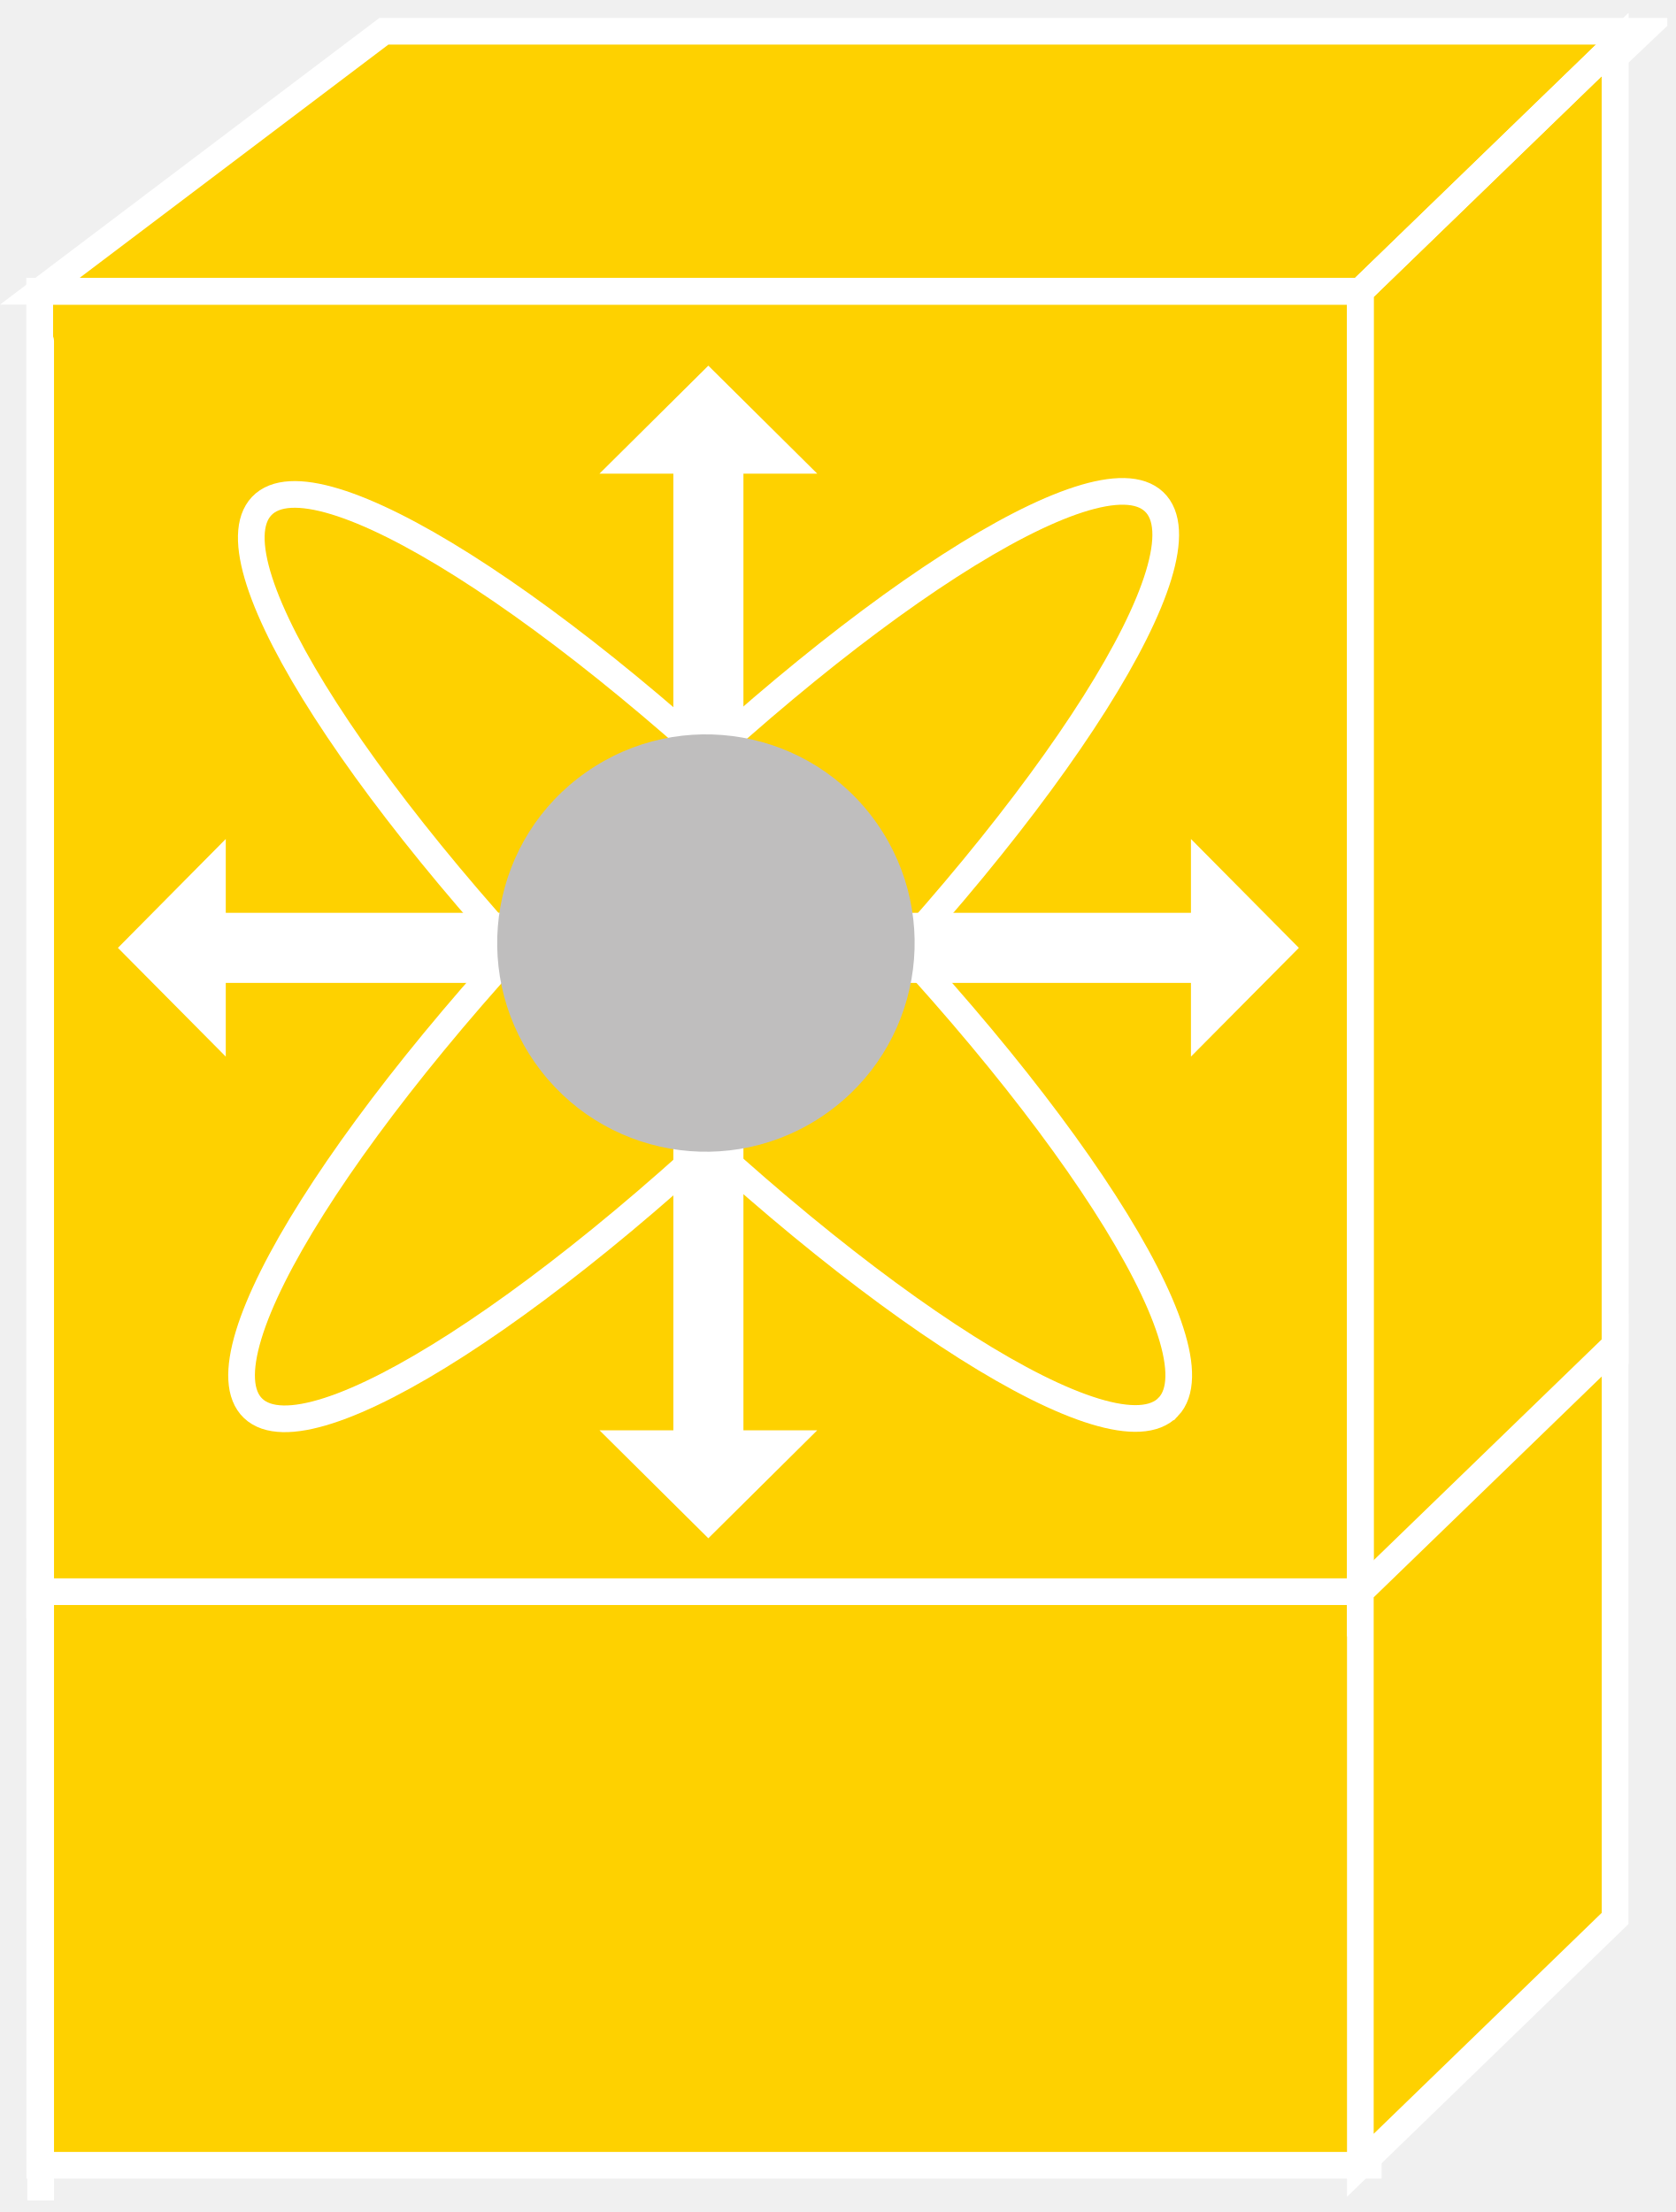
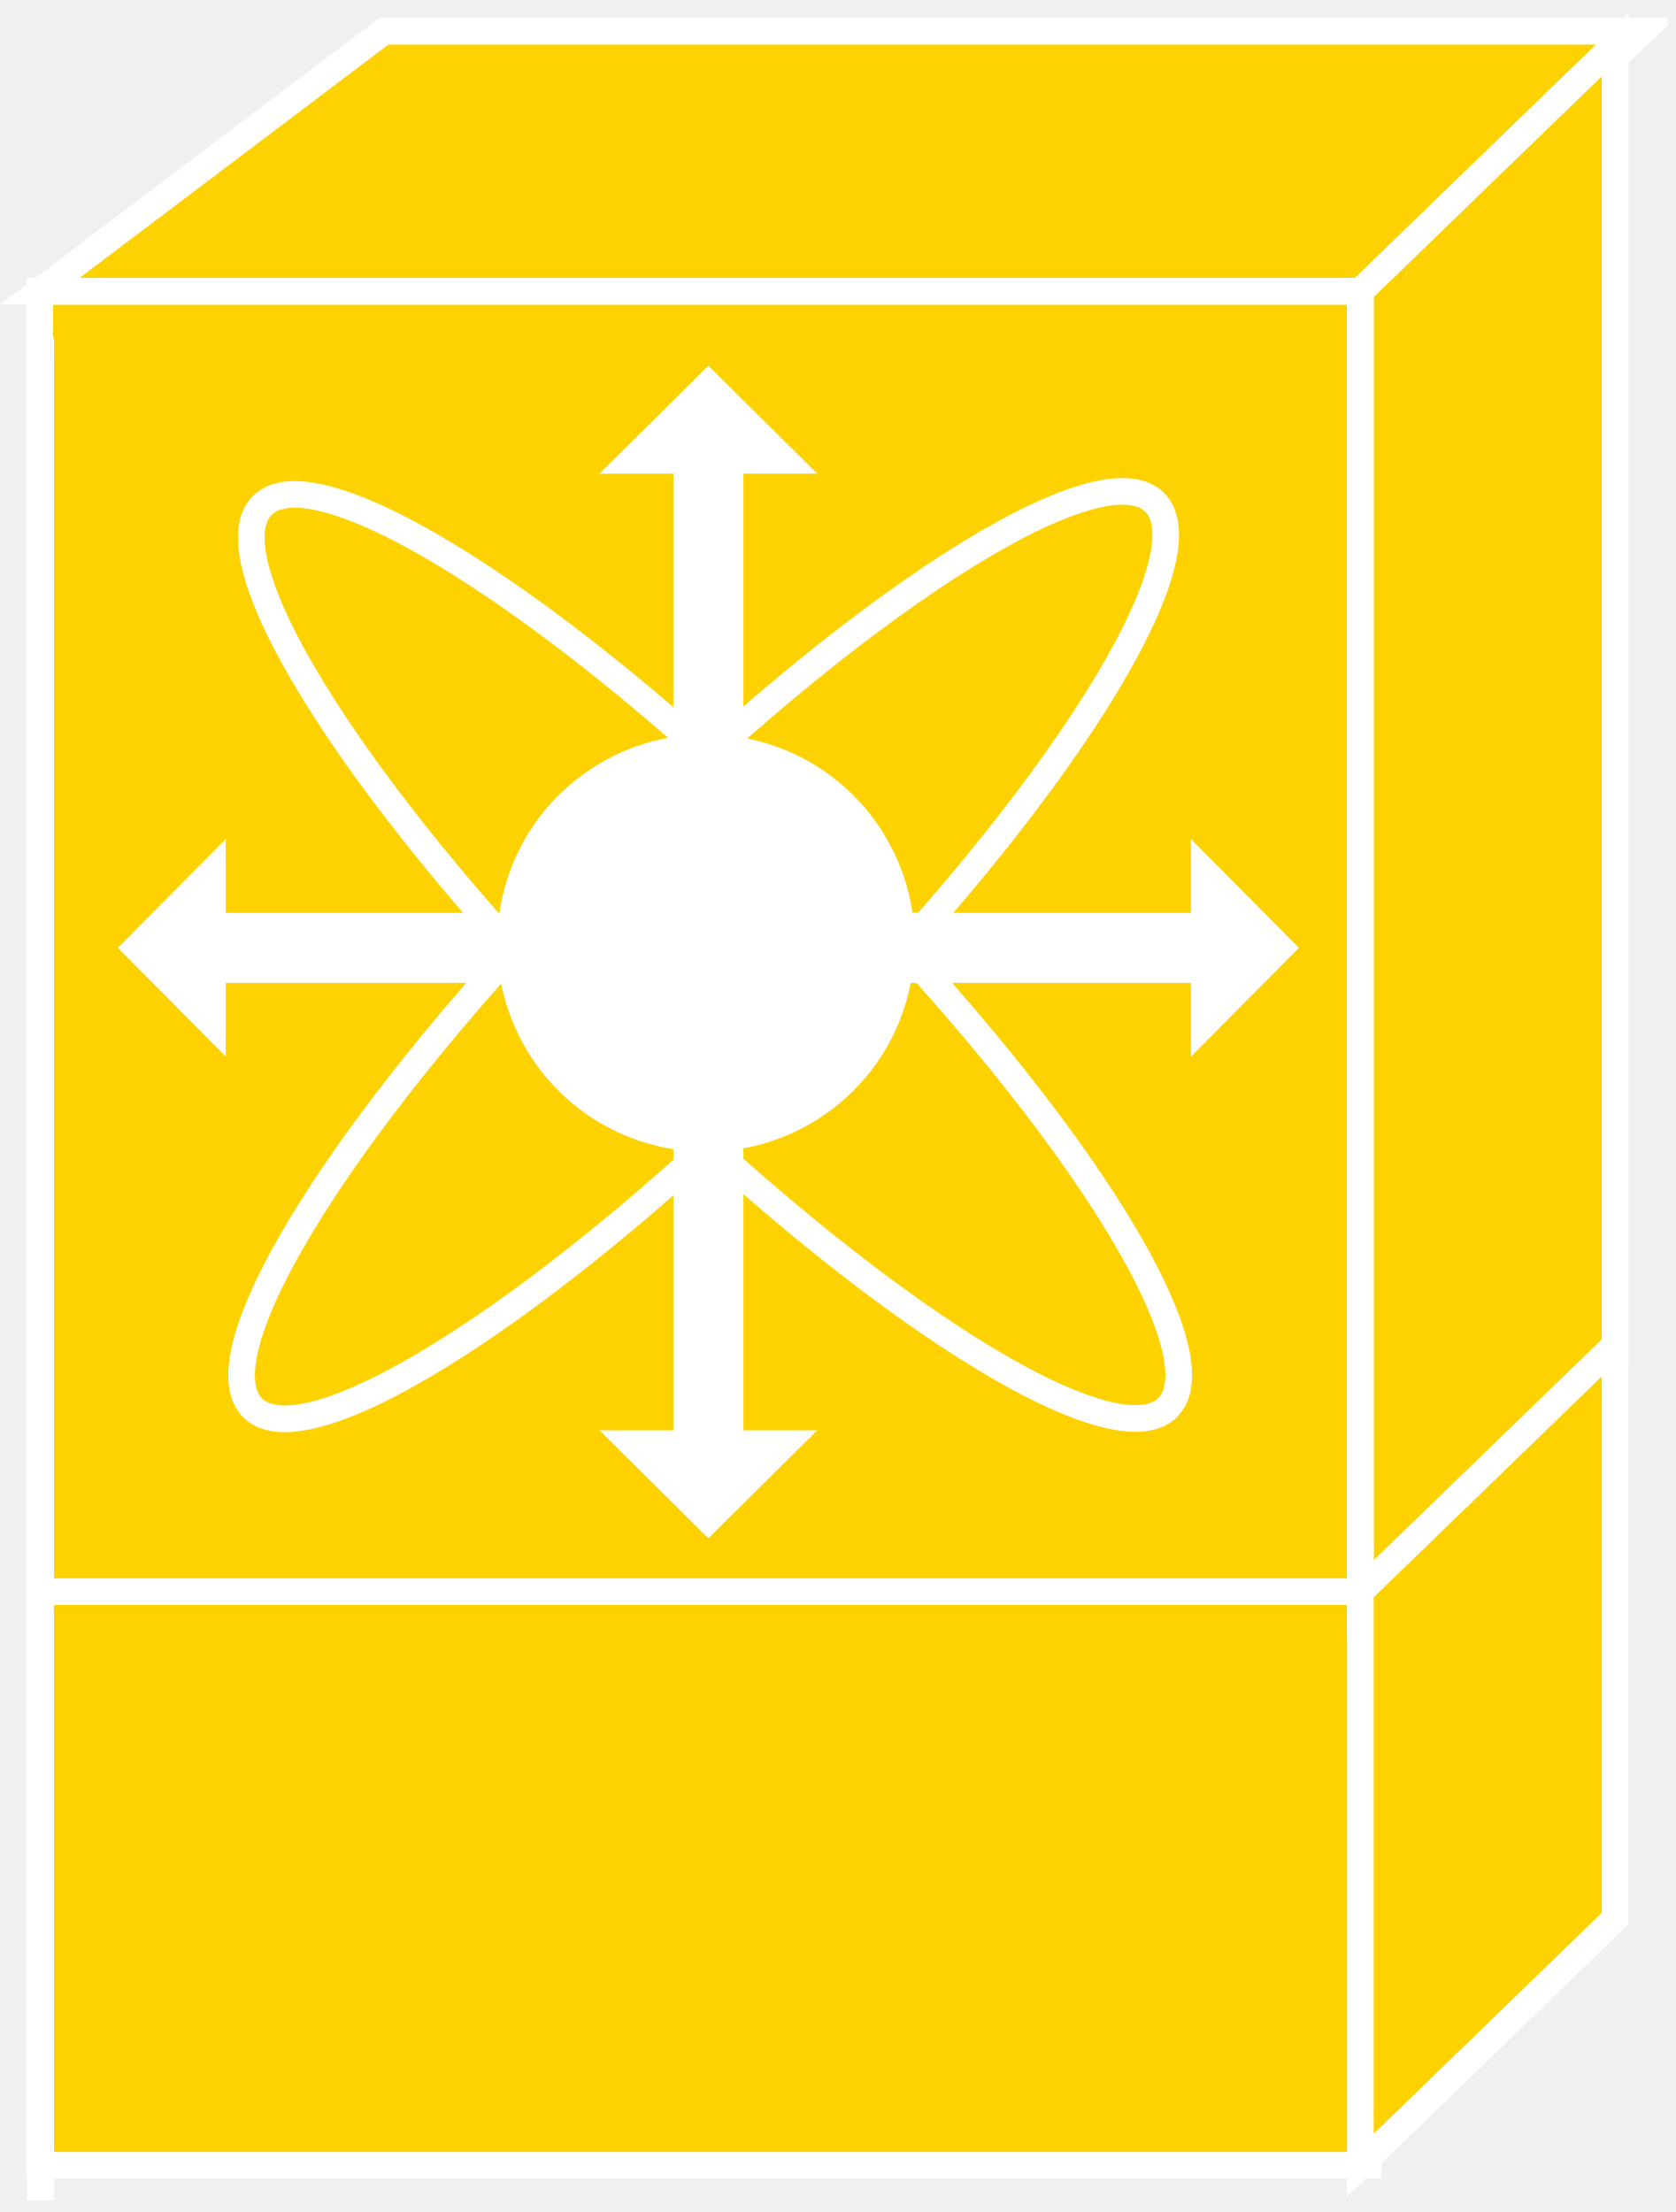
<svg xmlns="http://www.w3.org/2000/svg" viewBox="0 0 33.493 44.227" height="44.227" width="33.493" xml:space="preserve" id="svg2" version="1.1">
  <defs id="defs6">
    <clipPath id="clipPath20" clipPathUnits="userSpaceOnUse">
      <path id="path18" d="m 0,1.723 h 250 v 330 H 0 Z" />
    </clipPath>
  </defs>
  <g transform="matrix(1.333333,0,0,-1.333333,0,44.22667)" id="g10">
    <g transform="scale(0.1)" id="g12">
      <g id="g14">
        <g clip-path="url(#clipPath20)" id="g16">
          <path id="path22" style="fill:#FED100;fill-opacity:1;fill-rule:nonzero;stroke:none" d="M 246.234,327.012 205.16,288.02 H 5.961 L 57.562,327.012 H 246.234" />
          <path id="path24" style="fill:none;stroke:#FFFFFF;stroke-width:4;stroke-linecap:butt;stroke-linejoin:miter;stroke-miterlimit:4;stroke-dasharray:none;stroke-opacity:1" d="M 246.234,327.012 205.16,288.02 H 5.961 l 51.602,38.992 z" />
          <path id="path26" style="fill:#FED100;fill-opacity:1;fill-rule:nonzero;stroke:none" d="m 5.961,91.008 h 199.199 v 197.012 H 5.961 Z" />
          <path id="path28" style="fill:#FED100;fill-opacity:1;fill-rule:nonzero;stroke:none" d="m 5.961,91.008 h 199.199 v 197.012 H 5.961 Z" />
          <path id="path30" style="fill:none;stroke:#FFFFFF;stroke-width:4;stroke-linecap:butt;stroke-linejoin:miter;stroke-miterlimit:4;stroke-dasharray:none;stroke-opacity:1" d="M 205.16,91.008 V 288.02 H 5.961 V 91.008 Z" />
          <path id="path32" style="fill:none;stroke:#FFFFFF;stroke-width:4;stroke-linecap:butt;stroke-linejoin:miter;stroke-miterlimit:4;stroke-dasharray:none;stroke-opacity:1" d="M 205.16,91.008 V 288.02 H 5.961 V 91.008 Z" />
          <path id="path34" style="fill:#FED100;fill-opacity:1;fill-rule:nonzero;stroke:none" d="m 5.961,7.004 h 199.199 v 86.016 H 5.961 Z" />
          <path id="path36" style="fill:none;stroke:#FFFFFF;stroke-width:4;stroke-linecap:butt;stroke-linejoin:miter;stroke-miterlimit:4;stroke-dasharray:none;stroke-opacity:1" d="M 205.16,7.004 V 93.019 H 5.961 V 7.004 Z" />
          <path id="path38" style="fill:#FED100;fill-opacity:1;fill-rule:nonzero;stroke:none" d="M 242.164,128.02 V 325 L 203.969,288.02 V 91.008 l 38.195,37.012" />
          <path id="path40" style="fill:#FED100;fill-opacity:1;fill-rule:nonzero;stroke:none" d="M 242.164,128.02 V 325 L 203.969,288.02 V 91.008 l 38.195,37.012" />
          <path id="path42" style="fill:none;stroke:#FFFFFF;stroke-width:4;stroke-linecap:butt;stroke-linejoin:miter;stroke-miterlimit:4;stroke-dasharray:none;stroke-opacity:1" d="M 242.164,128.02 V 325 L 203.969,288.02 V 91.008 Z" />
          <path id="path44" style="fill:none;stroke:#FFFFFF;stroke-width:4;stroke-linecap:butt;stroke-linejoin:miter;stroke-miterlimit:4;stroke-dasharray:none;stroke-opacity:1" d="M 242.164,128.02 V 325 L 203.969,288.02 V 91.008 Z" />
          <path id="path46" style="fill:#FED100;fill-opacity:1;fill-rule:nonzero;stroke:none" d="M 242.164,44.016 V 130.012 L 203.969,93.019 V 7.004 l 38.195,37.012" />
          <path id="path48" style="fill:none;stroke:#FFFFFF;stroke-width:4;stroke-linecap:butt;stroke-linejoin:miter;stroke-miterlimit:4;stroke-dasharray:none;stroke-opacity:1" d="M 242.164,44.016 V 130.012 L 203.969,93.019 V 7.004 Z" />
          <path id="path50" style="fill:#FFFFFF;fill-opacity:1;fill-rule:nonzero;stroke:none" d="M 76.723,194.816 H 33.852 v 11.075 L 17.68,189.563 33.852,173.254 v 11.055 h 42.871 v 10.507" />
          <path id="path52" style="fill:#FFFFFF;fill-opacity:1;fill-rule:nonzero;stroke:none" d="M 100.961,160.07 V 117.219 H 89.887 l 16.32,-16.192 16.328,16.192 h -11.066 v 42.851 h -10.508" />
          <path id="path54" style="fill:#FFFFFF;fill-opacity:1;fill-rule:nonzero;stroke:none" d="m 100.961,217.824 v 42.852 H 89.887 l 16.32,16.191 16.328,-16.191 h -11.066 v -42.852 h -10.508" />
          <path id="path56" style="fill:#FFFFFF;fill-opacity:1;fill-rule:nonzero;stroke:none" d="m 135.699,184.309 h 42.871 v -11.055 l 16.18,16.309 -16.18,16.328 v -11.075 h -42.871 v -10.507" />
          <path id="path58" style="fill:none;stroke:#FFFFFF;stroke-width:4;stroke-linecap:butt;stroke-linejoin:miter;stroke-miterlimit:4;stroke-dasharray:none;stroke-opacity:1" d="m 175.18,120.734 c -8.047,-8.496 -45.02,14.864 -82.547,52.168 -37.551,37.301 -61.445,74.414 -53.398,82.911 8.047,8.496 45.02,-14.844 82.559,-52.153 37.539,-37.301 61.434,-74.43 53.387,-82.926 z" />
          <path id="path60" style="fill:none;stroke:#FFFFFF;stroke-width:4;stroke-linecap:butt;stroke-linejoin:miter;stroke-miterlimit:4;stroke-dasharray:none;stroke-opacity:1" d="m 173.043,256.457 c 8.496,-8.047 -14.863,-45.019 -52.16,-82.543 -37.305,-37.555 -74.422,-61.461 -82.918,-53.418 -8.496,8.07 14.852,45.024 52.156,82.563 37.297,37.539 74.414,61.445 82.922,53.398 z" />
          <path id="path62" style="fill:none;stroke:#FFFFFF;stroke-width:4;stroke-linecap:round;stroke-linejoin:round;stroke-miterlimit:4;stroke-dasharray:none;stroke-opacity:1" d="M 6.098,280.52 V 2.004" />
-           <path id="path64" style="fill:#bfbebe;fill-opacity:1;fill-rule:nonzero;stroke:none" d="m 123.793,164.66 c 14.16,9.903 17.598,29.414 7.687,43.574 -9.921,14.161 -29.425,17.594 -43.586,7.676 -14.16,-9.902 -17.598,-29.414 -7.676,-43.574 9.902,-14.16 29.414,-17.598 43.574,-7.676" />
+           <path id="path64" style="fill:#FFFFFF;fill-opacity:1;fill-rule:nonzero;stroke:none" d="m 123.793,164.66 c 14.16,9.903 17.598,29.414 7.687,43.574 -9.921,14.161 -29.425,17.594 -43.586,7.676 -14.16,-9.902 -17.598,-29.414 -7.676,-43.574 9.902,-14.16 29.414,-17.598 43.574,-7.676" />
        </g>
      </g>
    </g>
  </g>
</svg>
